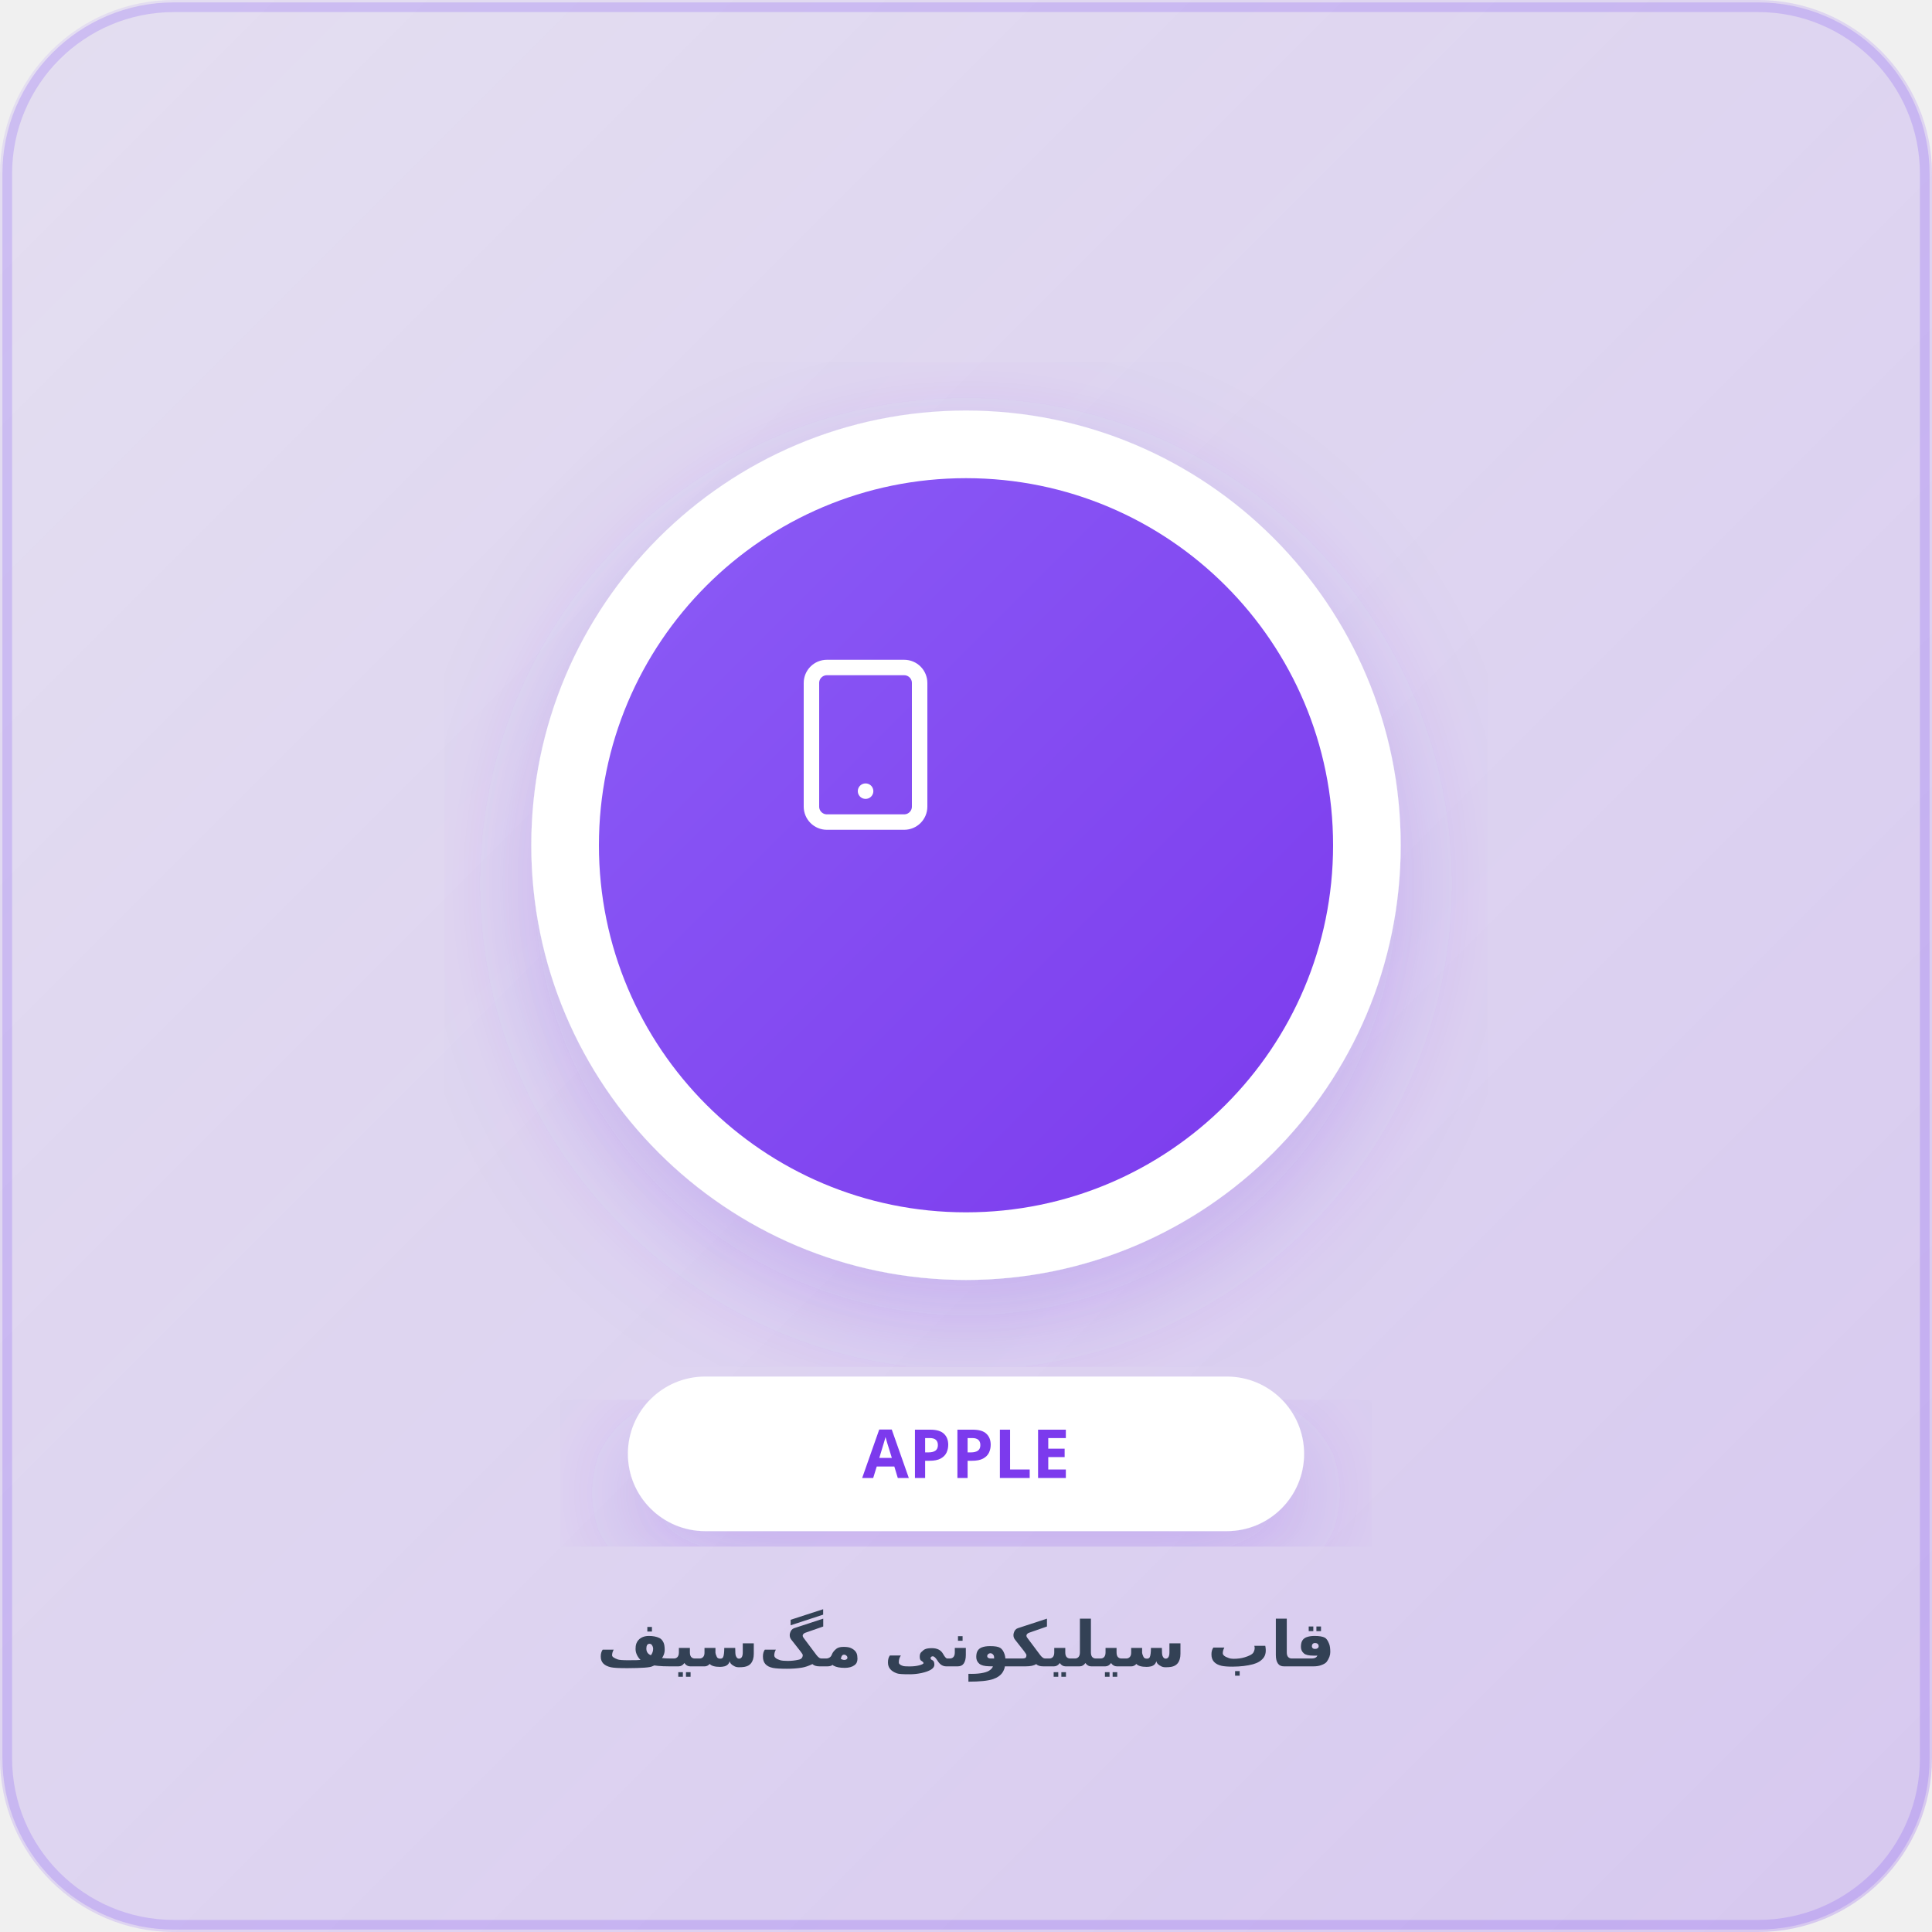
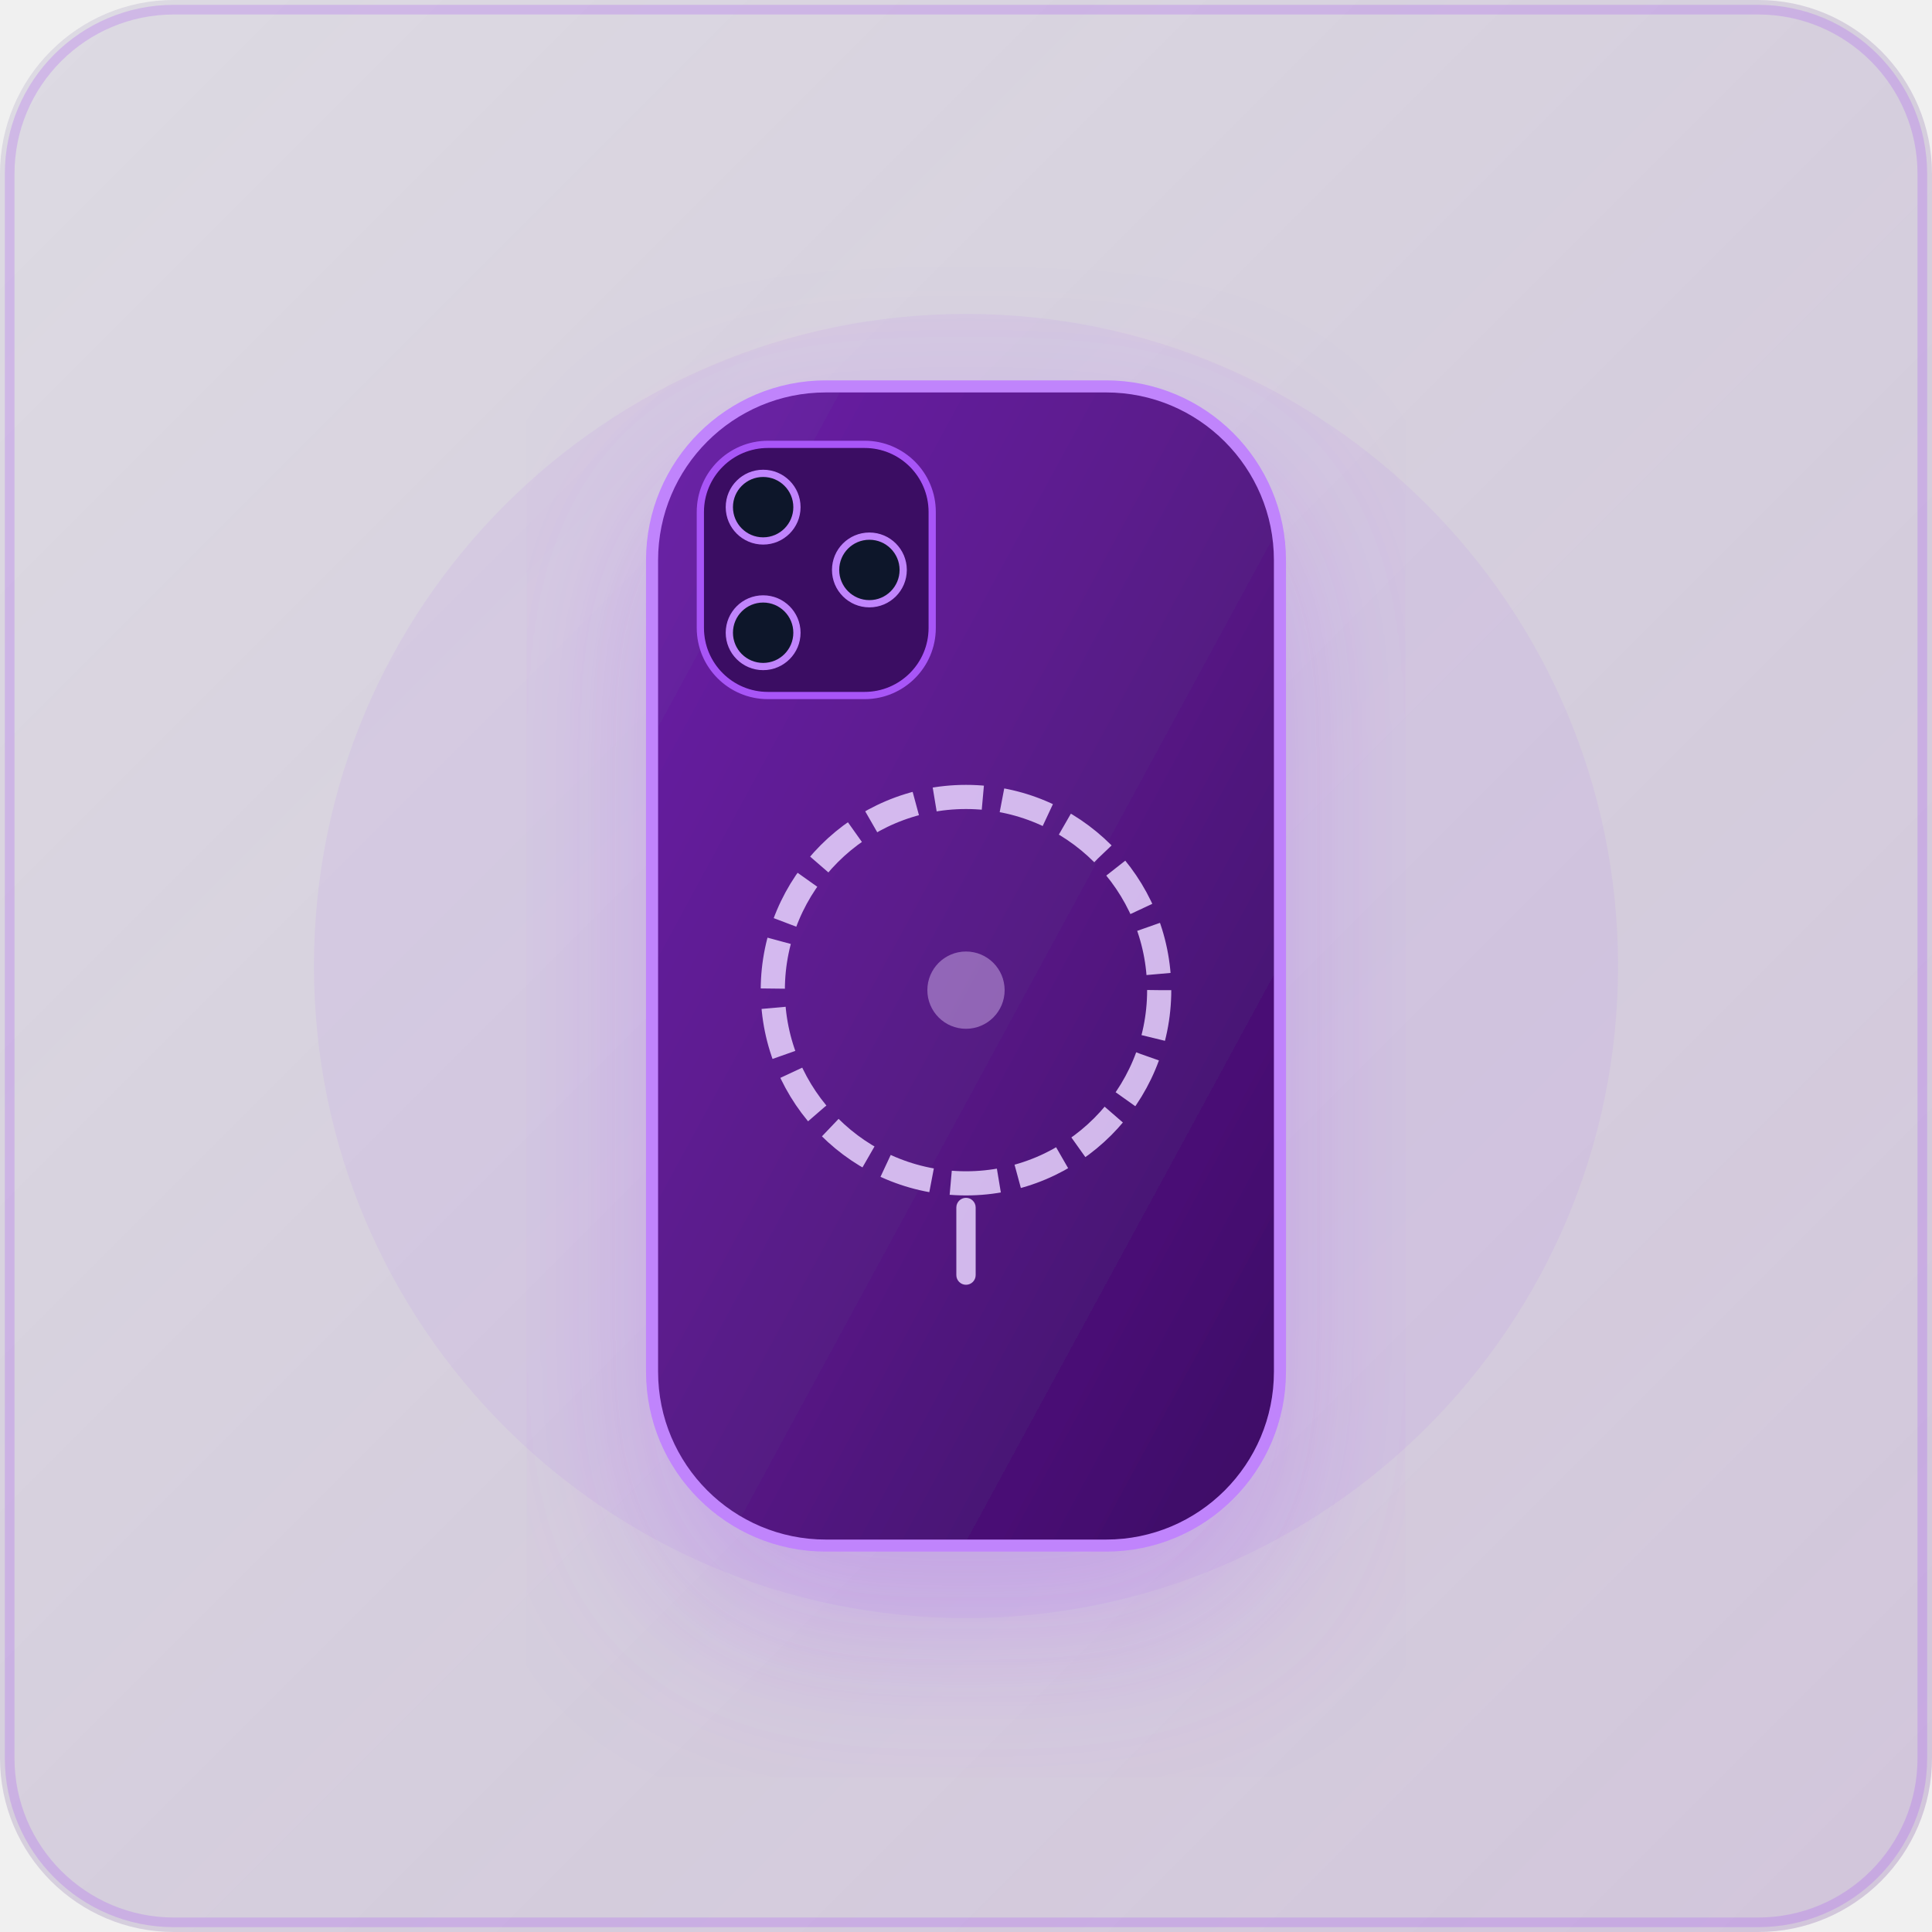
<svg xmlns="http://www.w3.org/2000/svg" viewBox="0 0 400 400" width="100%" height="100%">
  <defs>
-     <linearGradient id="grad_cas-" x1="0%" y1="0%" x2="100%" y2="100%">
-       <stop offset="0%" stop-color="#8b5cf6" stop-opacity="0.12" />
-       <stop offset="100%" stop-color="#7c3aed" stop-opacity="0.22" />
+     <linearGradient id="bg_cas4" x1="0%" y1="0%" x2="100%" y2="100%">
+       <stop offset="0%" stop-color="#2e1065" stop-opacity="0.1" />
+       <stop offset="100%" stop-color="#581c87" stop-opacity="0.2" />
    </linearGradient>
-     <linearGradient id="icon_grad_cas-" x1="0%" y1="0%" x2="100%" y2="100%">
-       <stop offset="0%" stop-color="#8b5cf6" />
-       <stop offset="100%" stop-color="#7c3aed" />
+     <linearGradient id="case_silicone" x1="0%" y1="0%" x2="100%" y2="100%">
+       <stop offset="0%" stop-color="#6b21a8" />
+       <stop offset="50%" stop-color="#581c87" />
+       <stop offset="100%" stop-color="#3b0764" />
    </linearGradient>
-     <filter id="shadow_cas-" x="-10%" y="-10%" width="120%" height="120%">
-       <feDropShadow dx="0" dy="8" stdDeviation="12" flood-color="#7c3aed" flood-opacity="0.25" />
+     <filter id="shadow_cas4" x="-20%" y="-20%" width="140%" height="140%">
+       <feDropShadow dx="0" dy="16" stdDeviation="18" flood-color="#a855f7" flood-opacity="0.3" />
    </filter>
  </defs>
-   <rect width="400" height="400" rx="36" fill="url(#grad_cas-)" />
-   <rect x="1.5" y="1.5" width="397" height="397" rx="34.5" fill="none" stroke="#8b5cf6" stroke-opacity="0.25" stroke-width="2" />
-   <circle cx="200" cy="175" r="90" fill="white" filter="url(#shadow_cas-)" />
-   <circle cx="200" cy="175" r="76" fill="url(#icon_grad_cas-)" />
-   <g transform="translate(160, 135) scale(1.6)" fill="none" stroke="white" stroke-width="2" stroke-linecap="round" stroke-linejoin="round">
-     <rect x="5" y="2" width="14" height="20" rx="2" ry="2" />
-     <line x1="12" y1="18" x2="12.01" y2="18" />
+   <rect width="400" height="400" rx="36" fill="url(#bg_cas4)" />
+   <rect x="2" y="2" width="396" height="396" rx="34" fill="none" stroke="#a855f7" stroke-opacity="0.25" stroke-width="2" />
+   <circle cx="200" cy="200" r="135" fill="#a855f7" opacity="0.08" />
+   <g filter="url(#shadow_cas4)">
+     <rect x="135" y="80" width="130" height="240" rx="36" fill="url(#case_silicone)" stroke="#c084fc" stroke-width="2.5" />
+     <rect x="145" y="92" width="48" height="52" rx="14" fill="#3b0764" stroke="#a855f7" stroke-width="1.5" />
+     <circle cx="158" cy="105" r="7" fill="#0f172a" stroke="#c084fc" stroke-width="1.5" />
+     <circle cx="158" cy="131" r="7" fill="#0f172a" stroke="#c084fc" stroke-width="1.5" />
+     <circle cx="180" cy="118" r="7" fill="#0f172a" stroke="#c084fc" stroke-width="1.5" />
+     <circle cx="200" cy="205" r="40" fill="none" stroke="#e9d5ff" stroke-width="5" stroke-dasharray="10 4" opacity="0.85" />
+     <rect x="198" y="248" width="4" height="18" rx="2" fill="#e9d5ff" opacity="0.85" />
+     <circle cx="200" cy="205" r="8" fill="#e9d5ff" opacity="0.4" />
  </g>
-   <rect x="130" y="285" width="140" height="32" rx="16" fill="white" filter="url(#shadow_cas-)" />
-   <text x="200" y="306" font-family="sans-serif" font-size="14" font-weight="900" fill="#7c3aed" text-anchor="middle">APPLE</text>
-   <text x="200" y="345" font-family="sans-serif" font-size="13" font-weight="bold" fill="#334155" text-anchor="middle">قاب سیلیکونی مگ‌سیف</text>
</svg>
